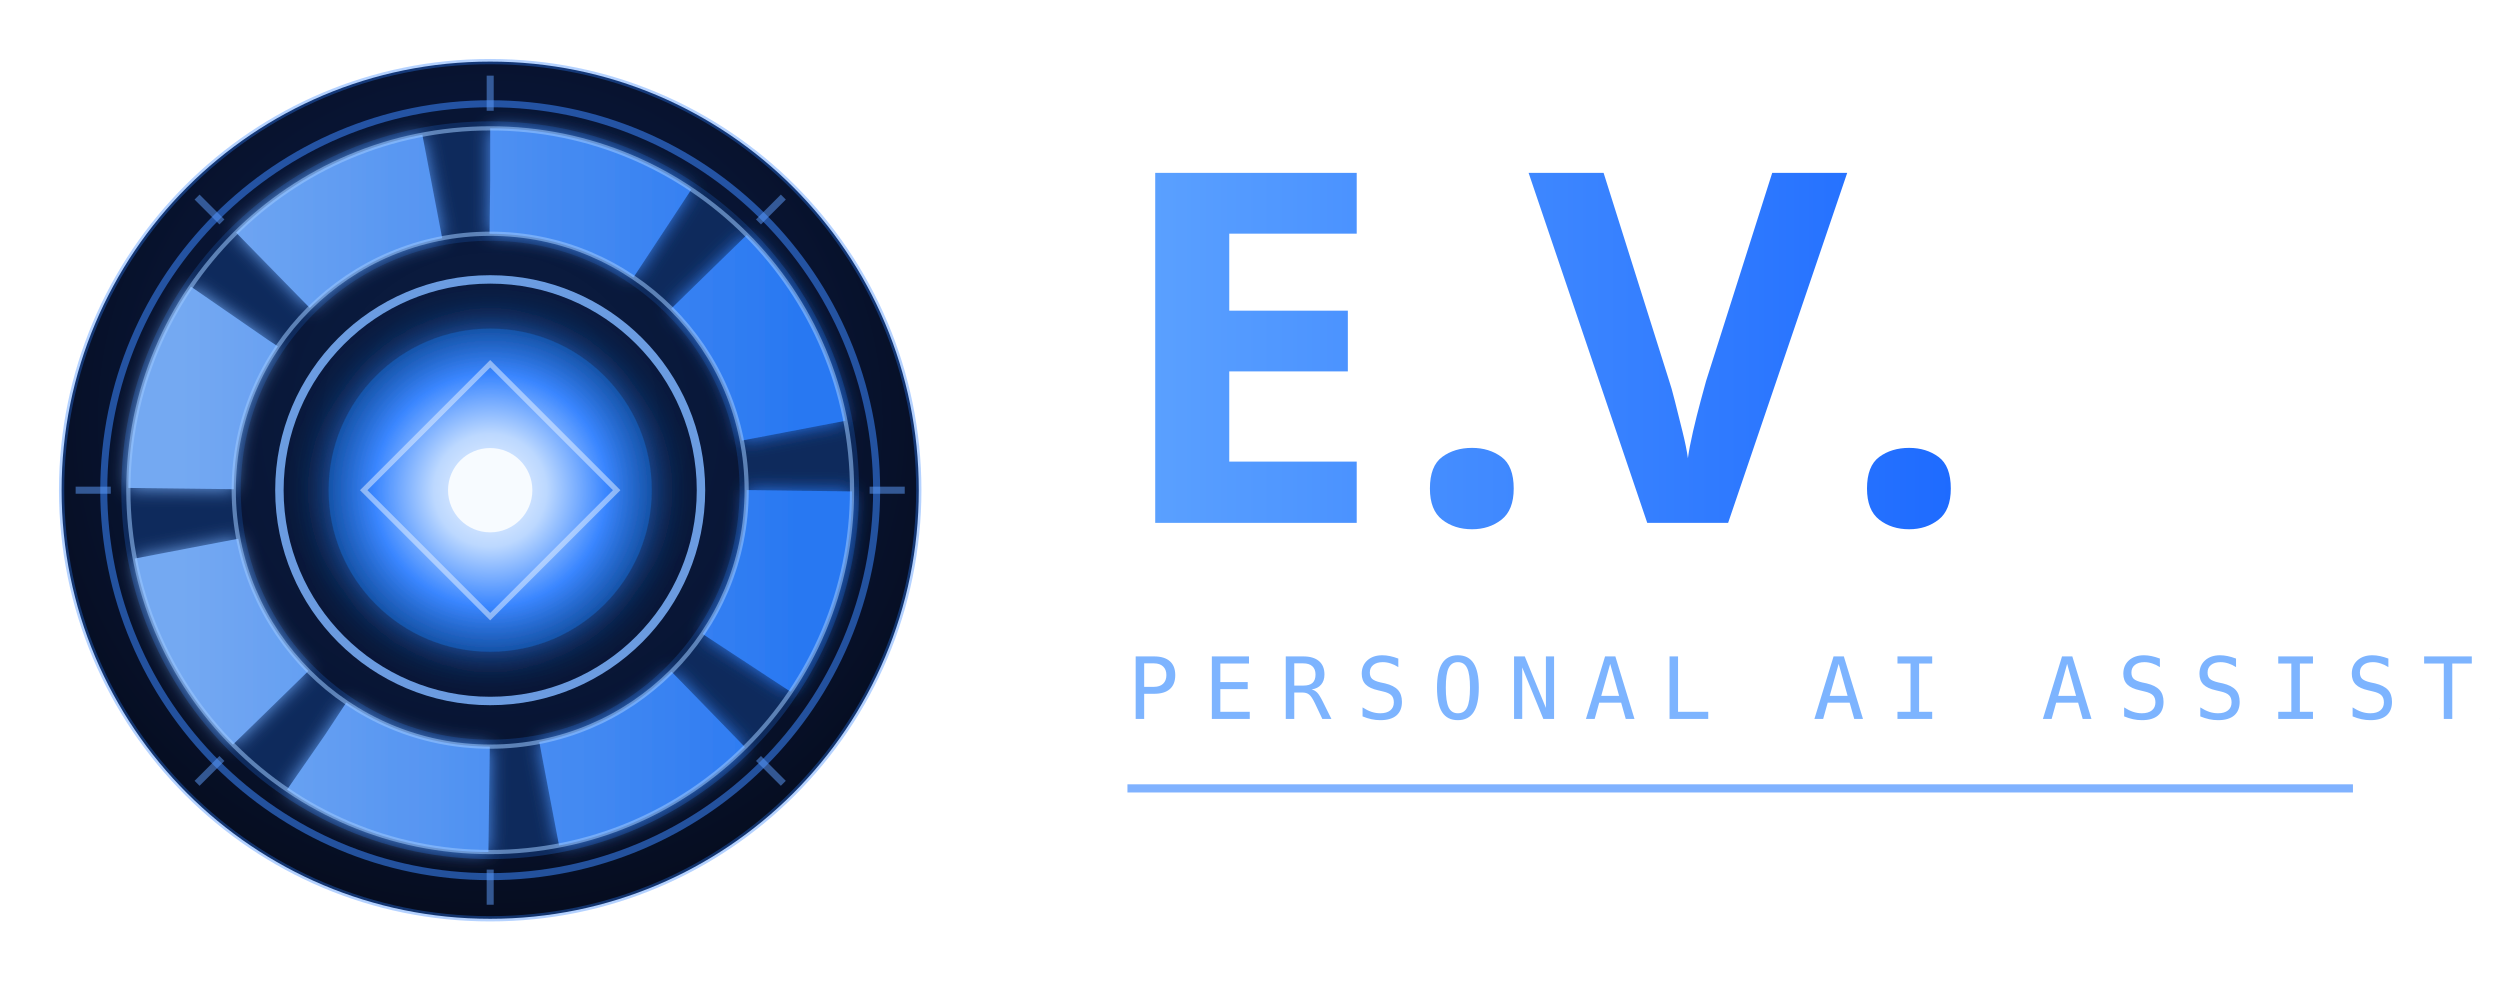
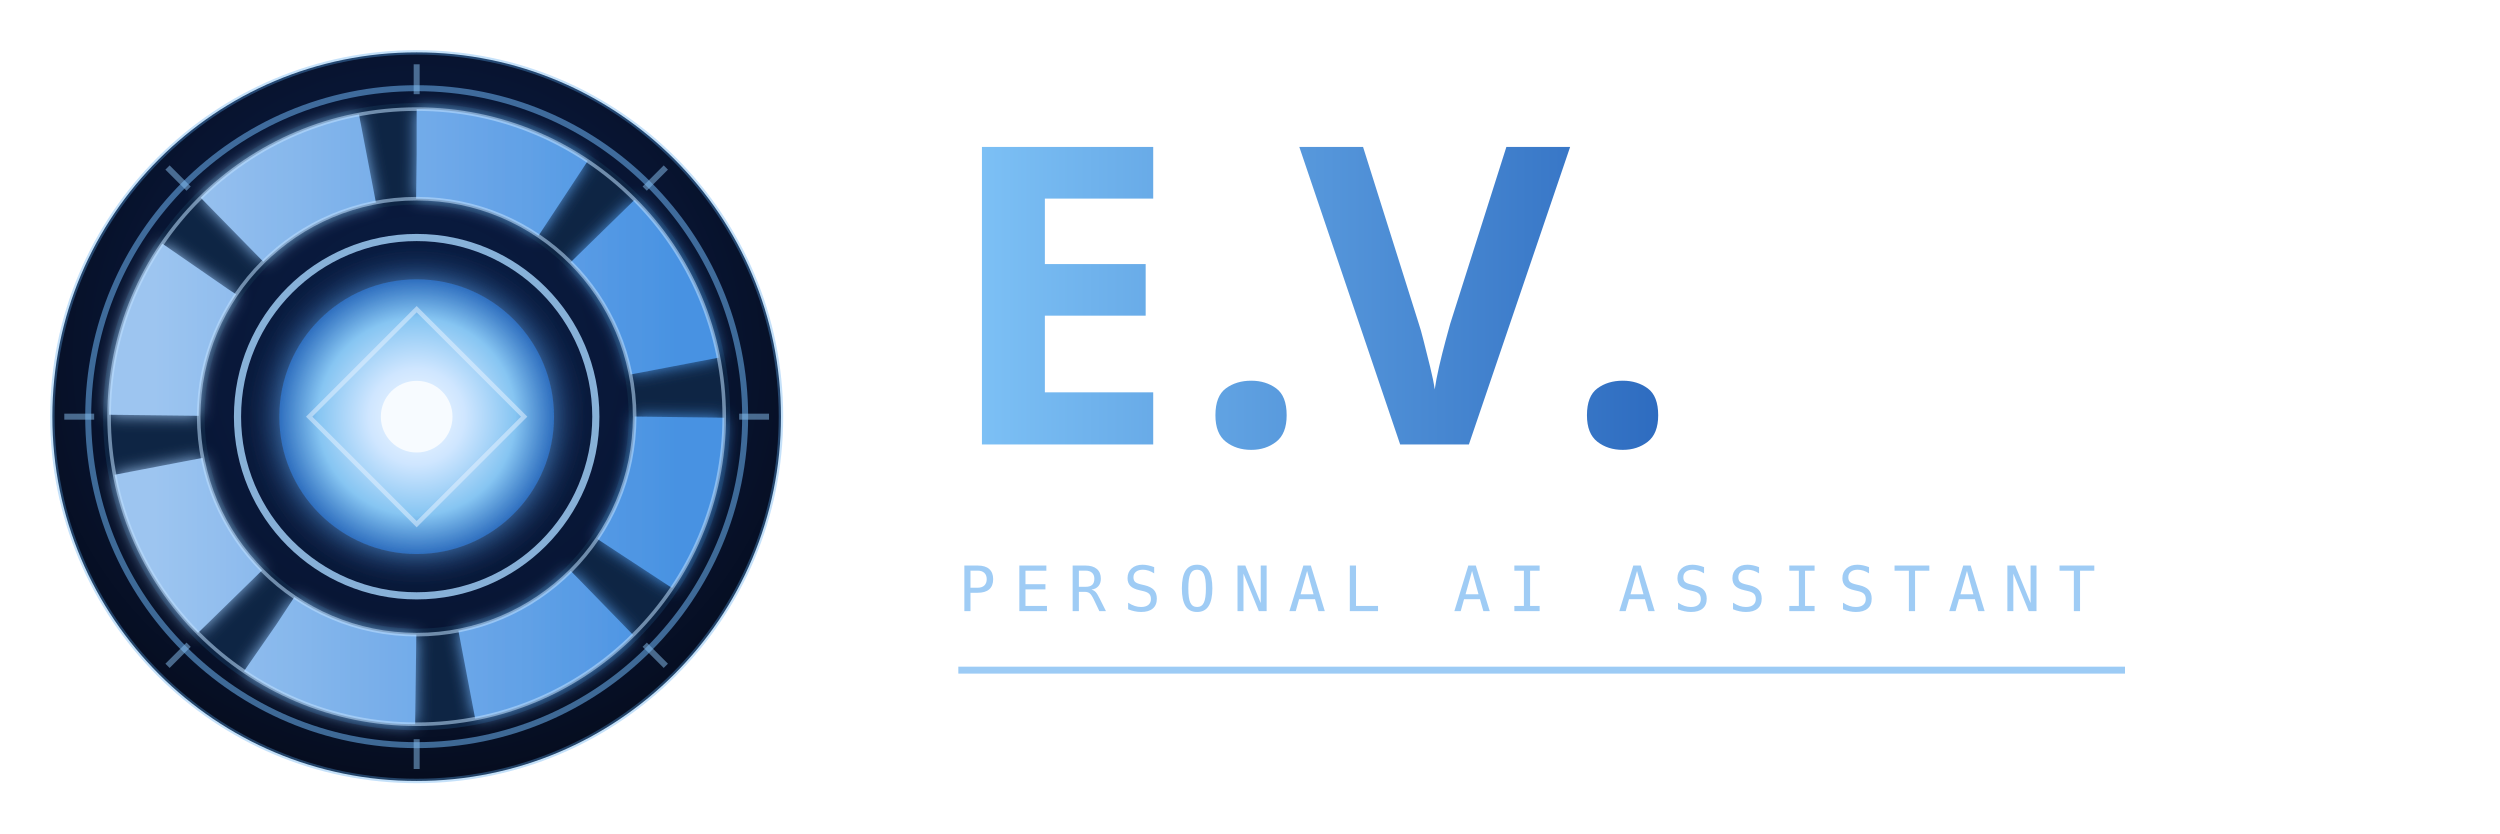
- <svg xmlns="http://www.w3.org/2000/svg" viewBox="0 0 612 240" role="img" aria-label="E.V. — personal AI assistant">
+ <svg xmlns="http://www.w3.org/2000/svg" viewBox="0 0 720 240" role="img" aria-label="E.V. — personal AI assistant">
  <defs>
    <radialGradient id="bg2" cx="50%" cy="42%" r="65%">
-       <stop offset="0" stop-color="#0b1f47" />
-       <stop offset="0.6" stop-color="#081432" />
+       <stop offset="0" stop-color="#0a1e46" />
+       <stop offset="0.6" stop-color="#081533" />
      <stop offset="1" stop-color="#050a18" />
    </radialGradient>
    <radialGradient id="core2" cx="50%" cy="50%" r="50%">
-       <stop offset="0" stop-color="#f2f7ff" />
-       <stop offset="0.35" stop-color="#bcd8ff" />
-       <stop offset="0.72" stop-color="#3a86ff" />
-       <stop offset="1" stop-color="#1653a8" />
+       <stop offset="0" stop-color="#f4f9ff" />
+       <stop offset="0.35" stop-color="#cfe6ff" />
+       <stop offset="0.72" stop-color="#86c5f2" />
+       <stop offset="1" stop-color="#2f6fbf" />
    </radialGradient>
    <linearGradient id="seg2" x1="0" y1="0" x2="0" y2="1">
-       <stop offset="0" stop-color="#7db4ff" />
-       <stop offset="1" stop-color="#2b7fff" />
+       <stop offset="0" stop-color="#a9d2ff" />
+       <stop offset="1" stop-color="#4d9bf0" />
    </linearGradient>
    <linearGradient id="wordmark" x1="0" y1="0" x2="1" y2="0">
-       <stop offset="0" stop-color="#5aa0ff" />
-       <stop offset="1" stop-color="#1e6bff" />
+       <stop offset="0" stop-color="#7cc0f5" />
+       <stop offset="1" stop-color="#2e6cc0" />
    </linearGradient>
    <filter id="glow2" x="-40%" y="-40%" width="180%" height="180%">
      <feGaussianBlur stdDeviation="2.6" result="b" />
      <feMerge>
        <feMergeNode in="b" />
        <feMergeNode in="SourceGraphic" />
      </feMerge>
    </filter>
    <filter id="softglow2" x="-60%" y="-60%" width="220%" height="220%">
      <feGaussianBlur stdDeviation="6" result="b" />
      <feMerge>
        <feMergeNode in="b" />
        <feMergeNode in="SourceGraphic" />
      </feMerge>
    </filter>
  </defs>
  <g transform="translate(120 120) scale(0.86)">
    <circle r="122" fill="url(#bg2)" />
-     <circle r="122" fill="none" stroke="#2b7fff" stroke-width="1.5" opacity="0.35" />
-     <circle r="110" fill="none" stroke="#3a86ff" stroke-width="2" opacity="0.55" />
-     <g stroke="#5f9fff" stroke-width="2" opacity="0.5">
+     <circle r="122" fill="none" stroke="#5aa8ef" stroke-width="1.5" opacity="0.35" />
+     <circle r="110" fill="none" stroke="#6bb2f2" stroke-width="2" opacity="0.55" />
+     <g stroke="#8cc4f4" stroke-width="2" opacity="0.5">
      <line x1="0" y1="-118" x2="0" y2="-108" />
      <line x1="0" y1="-118" x2="0" y2="-108" transform="rotate(45)" />
      <line x1="0" y1="-118" x2="0" y2="-108" transform="rotate(90)" />
      <line x1="0" y1="-118" x2="0" y2="-108" transform="rotate(135)" />
      <line x1="0" y1="-118" x2="0" y2="-108" transform="rotate(180)" />
      <line x1="0" y1="-118" x2="0" y2="-108" transform="rotate(225)" />
      <line x1="0" y1="-118" x2="0" y2="-108" transform="rotate(270)" />
      <line x1="0" y1="-118" x2="0" y2="-108" transform="rotate(315)" />
    </g>
-     <circle r="88" fill="none" stroke="#0e2a5c" stroke-width="34" />
+     <circle r="88" fill="none" stroke="#0e2544" stroke-width="34" />
    <circle r="88" fill="none" stroke="url(#seg2)" stroke-width="30" stroke-dasharray="52 17.2" transform="rotate(-90)" filter="url(#glow2)" opacity="0.92" />
-     <circle r="103" fill="none" stroke="#9cc9ff" stroke-width="1.2" opacity="0.55" />
-     <circle r="73" fill="none" stroke="#9cc9ff" stroke-width="1.2" opacity="0.55" />
-     <circle r="60" fill="none" stroke="#7db4ff" stroke-width="2.4" opacity="0.85" />
+     <circle r="103" fill="none" stroke="#bfe0ff" stroke-width="1.2" opacity="0.55" />
+     <circle r="73" fill="none" stroke="#bfe0ff" stroke-width="1.2" opacity="0.55" />
+     <circle r="60" fill="none" stroke="#9fccf5" stroke-width="2.4" opacity="0.85" />
    <circle r="46" fill="url(#core2)" filter="url(#softglow2)" />
    <path d="M0 -36 L36 0 L0 36 L-36 0 Z" fill="none" stroke="#eaf3ff" stroke-width="1.5" opacity="0.5" />
    <circle r="12" fill="#f7fbff" />
  </g>
  <text x="272" y="128" font-family="'Space Grotesk','Segoe UI',system-ui,-apple-system,sans-serif" font-size="120" font-weight="700" letter-spacing="4" fill="url(#wordmark)">E.V.</text>
-   <text x="276" y="176" font-family="'JetBrains Mono','SFMono-Regular',Consolas,monospace" font-size="21" letter-spacing="6" fill="#7db4ff">PERSONAL AI ASSISTANT</text>
-   <rect x="276" y="192" width="300" height="2" fill="#2b7fff" opacity="0.6" />
+   <text x="276" y="176" font-family="'JetBrains Mono','SFMono-Regular',Consolas,monospace" font-size="18" letter-spacing="5" fill="#9fccf5">PERSONAL AI ASSISTANT</text>
+   <rect x="276" y="192" width="336" height="2" fill="#5aa8ef" opacity="0.6" />
</svg>
